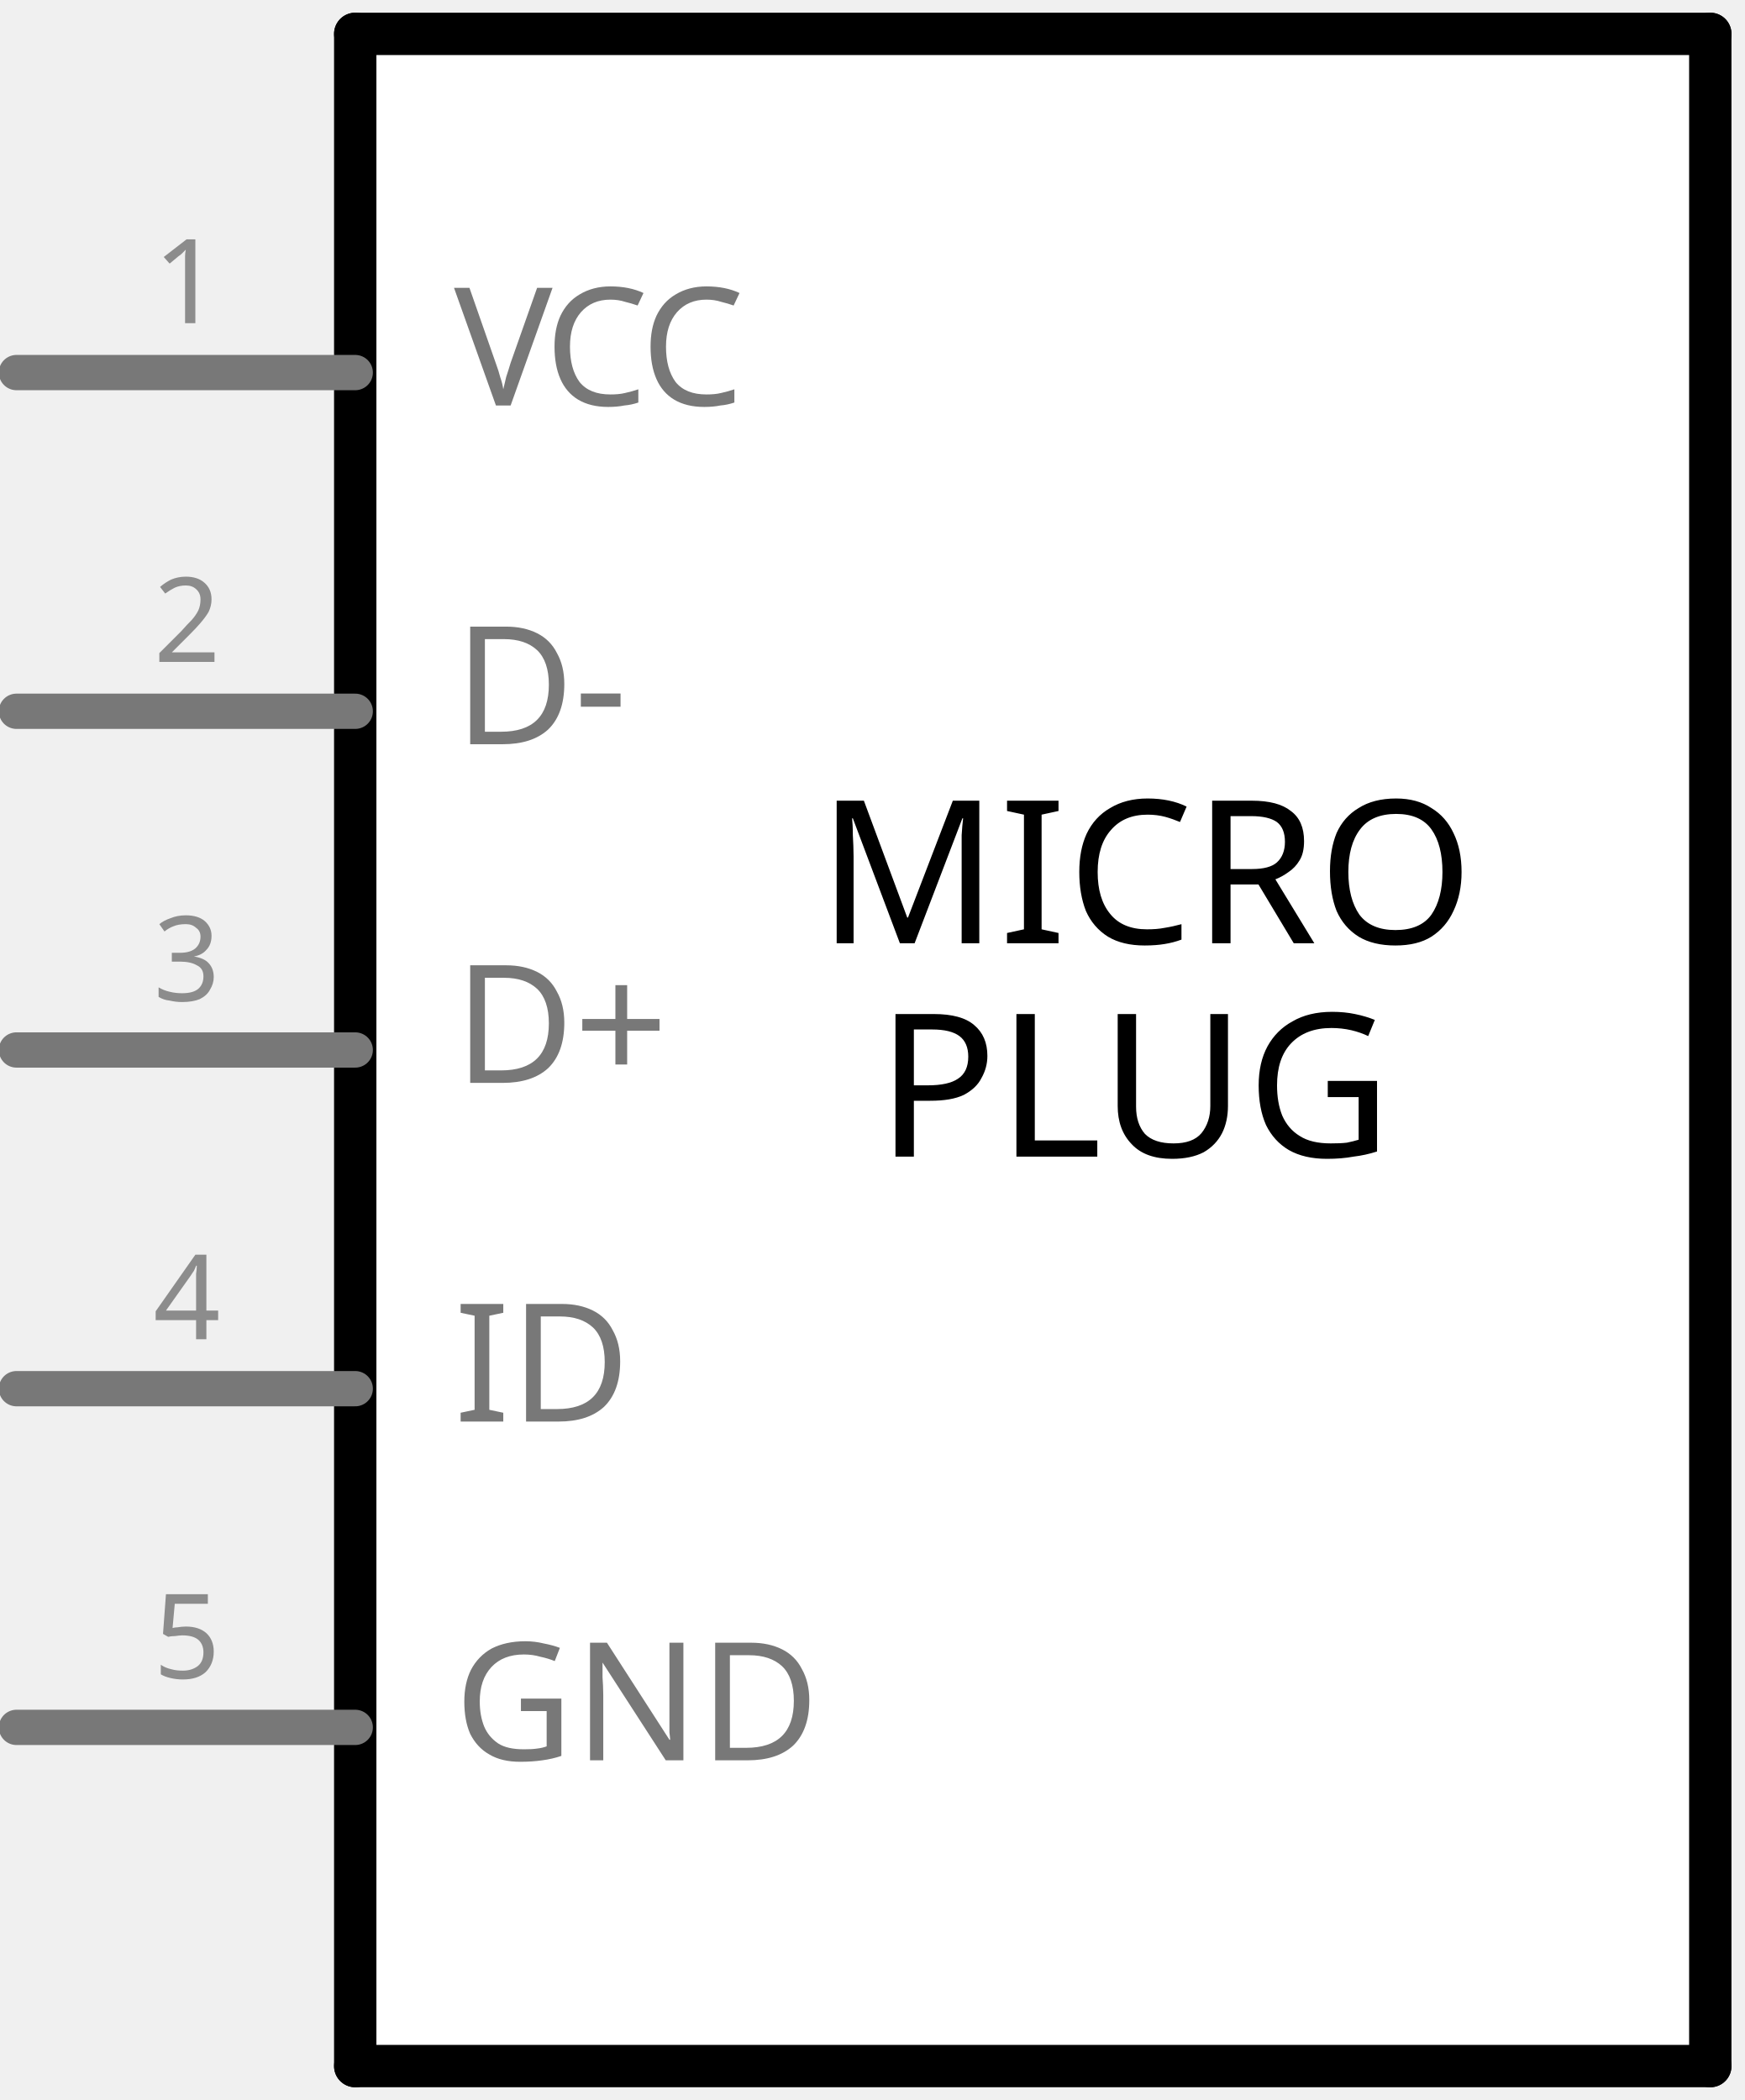
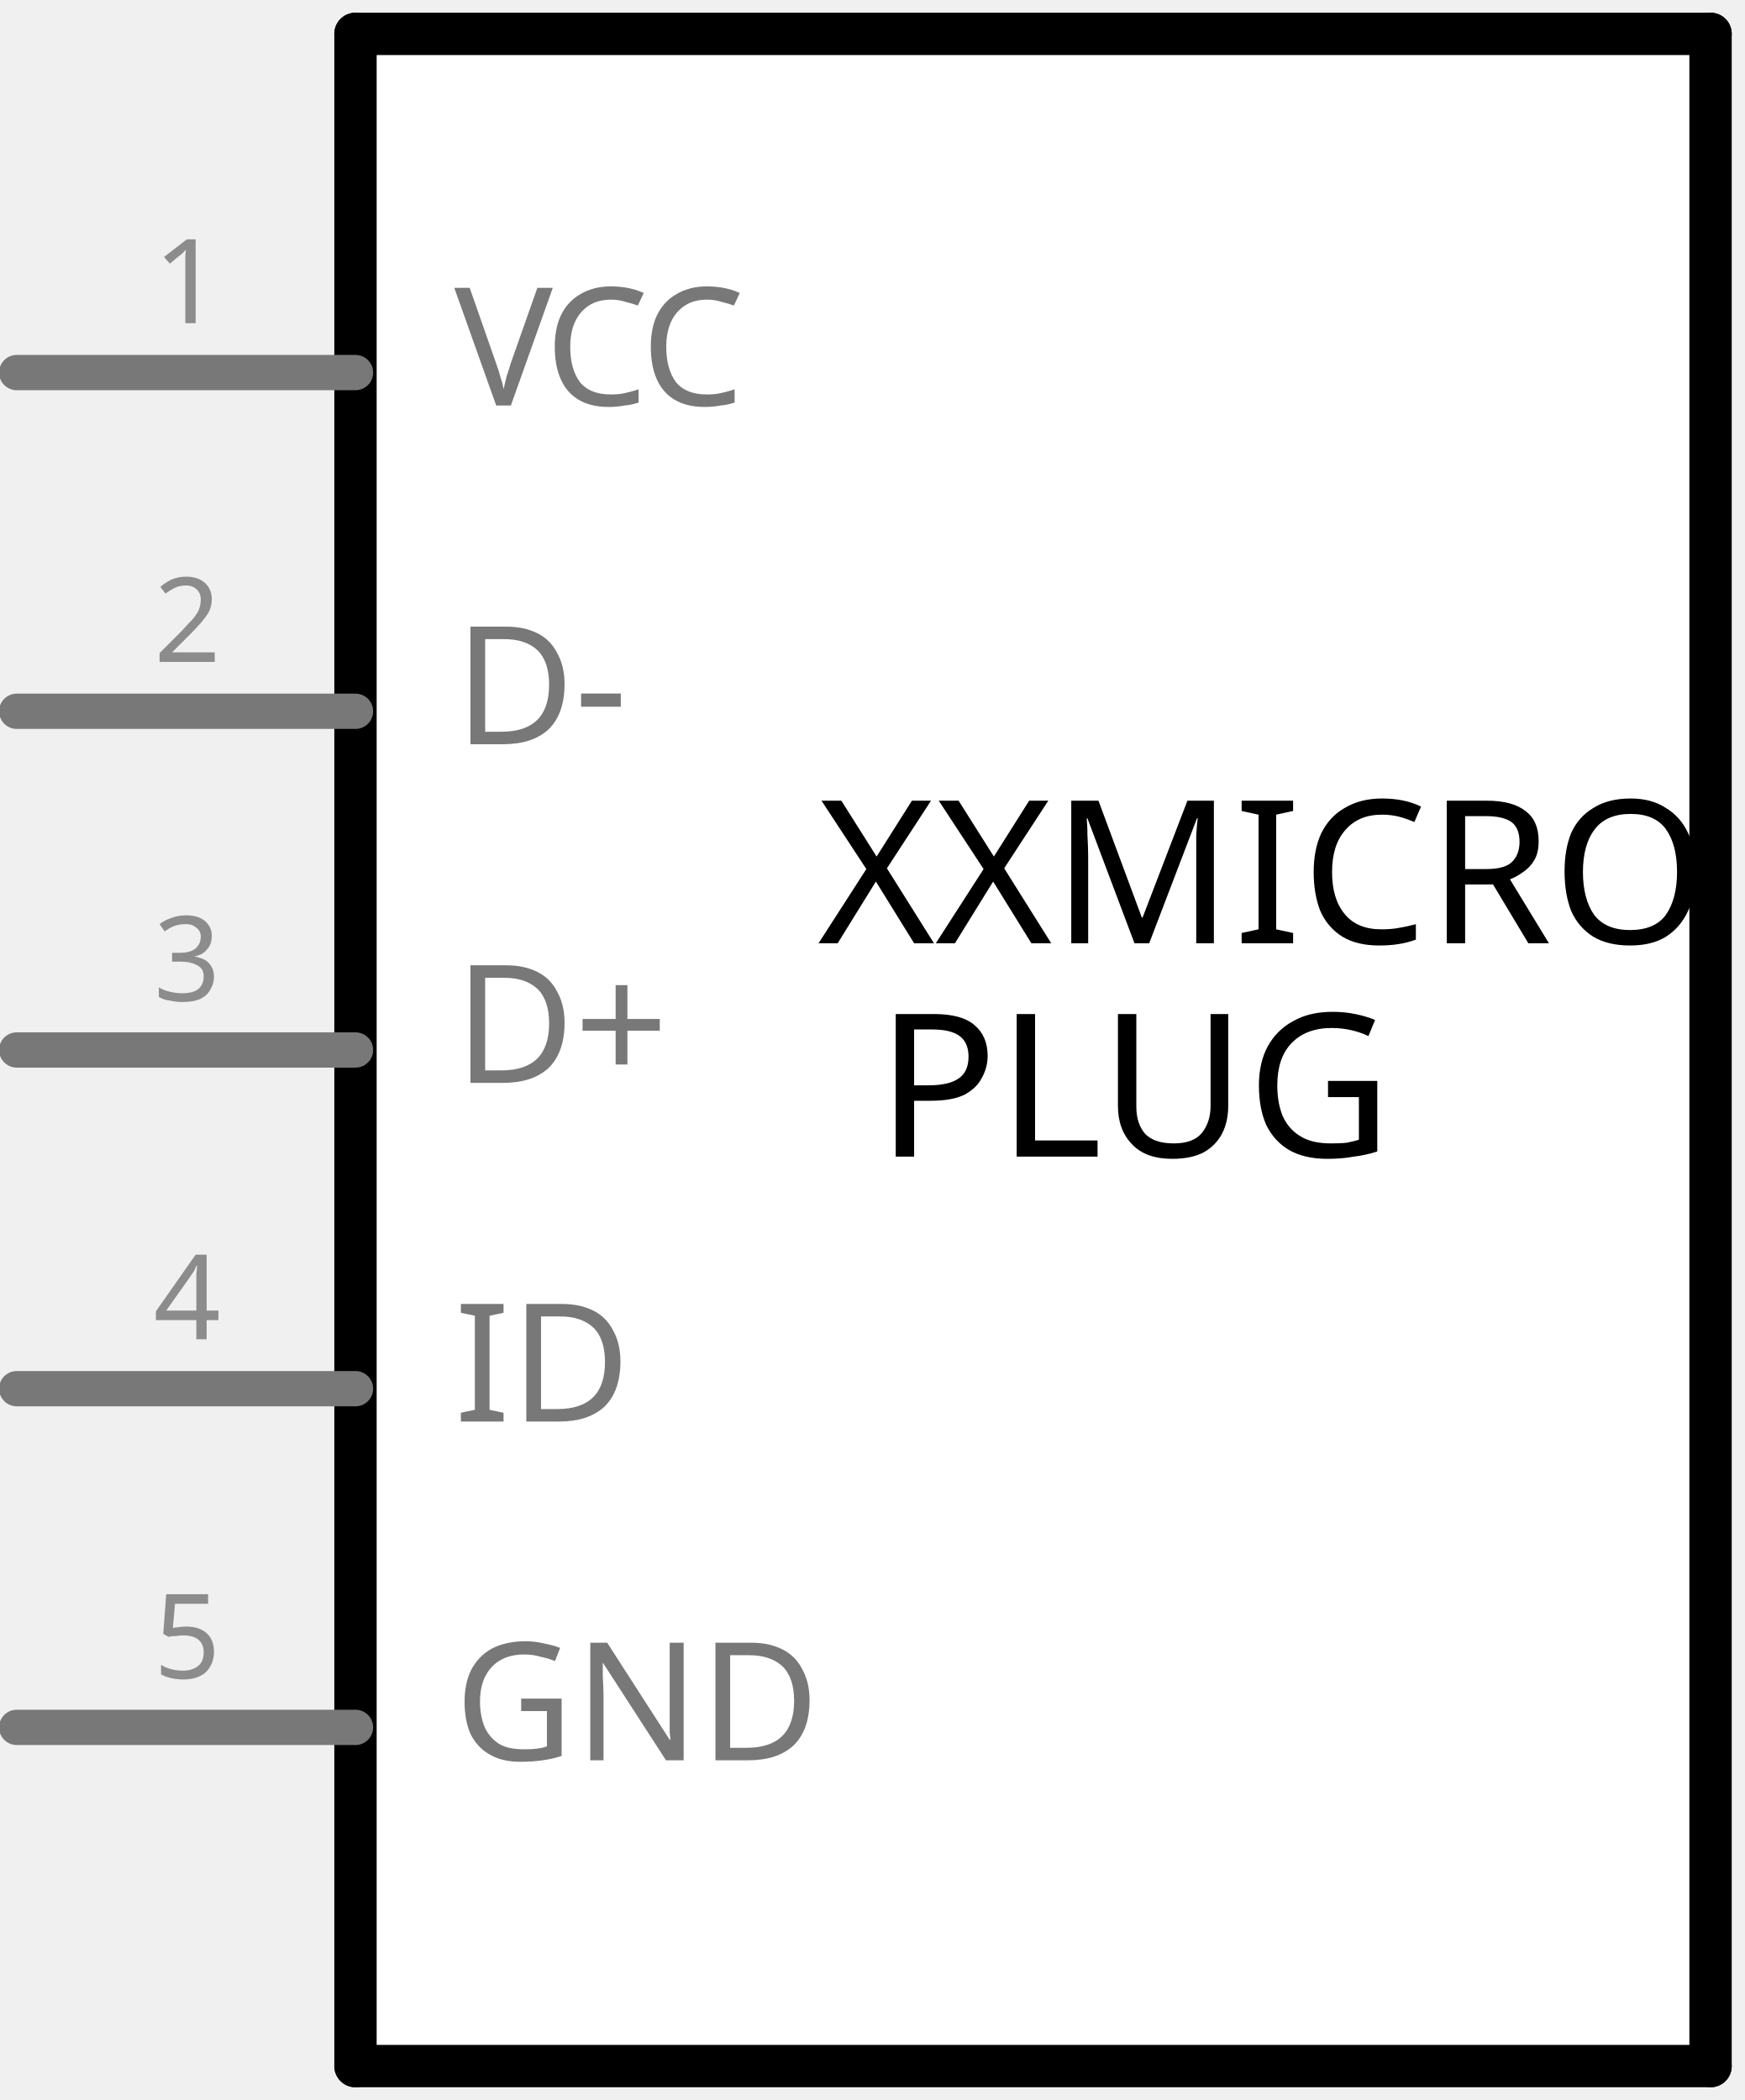
- <svg xmlns="http://www.w3.org/2000/svg" version="1.1" id="Layer_1" x="0px" y="0px" width="37.07px" height="44.641px" viewBox="0 0 37.07 44.641" enable-background="new 0 0 37.07 44.641" xml:space="preserve">
-   <g id="schematic">
-     <rect x="7.55" y="0.72" fill="#FFFFFF" width="28.802" height="43.199" />
-     <text transform="matrix(1 0 0 1 17.3762 20.052)" font-family="'DroidSans'" font-size="4.25">MICRO</text>
-     <text transform="matrix(1 0 0 1 18.6262 24.5872)" font-family="'DroidSans'" font-size="4.25">PLUG</text>
-     <line fill="none" stroke="#000000" stroke-width="0.9" stroke-linecap="round" x1="7.55" y1="0.72" x2="7.55" y2="43.92" />
-     <line fill="none" stroke="#000000" stroke-width="0.9" stroke-linecap="round" x1="7.55" y1="43.92" x2="36.35" y2="43.92" />
-     <line fill="none" stroke="#000000" stroke-width="0.9" stroke-linecap="round" x1="36.35" y1="43.92" x2="36.35" y2="0.72" />
-     <line fill="none" stroke="#000000" stroke-width="0.9" stroke-linecap="round" x1="36.35" y1="0.72" x2="7.55" y2="0.72" />
-     <line id="connector0pin" fill="none" stroke="#787878" stroke-width="0.75" stroke-linecap="round" x1="0.35" y1="7.92" x2="7.55" y2="7.92" />
-     <rect id="connector0terminal" x="0.35" y="7.92" fill="none" width="0" height="0.001" />
-     <text transform="matrix(1 0 0 1 3.2615 6.8694)" fill="#8C8C8C" font-family="'DroidSans'" font-size="2.5">1</text>
-     <text transform="matrix(1 0 0 1 9.6497 8.6194)" fill="#787878" font-family="'DroidSans'" font-size="3.5">V</text>
-     <text transform="matrix(1 0 0 1 11.5671 8.6194)" fill="#787878" font-family="'DroidSans'" font-size="3.5">C</text>
-     <text transform="matrix(1 0 0 1 13.6082 8.6194)" fill="#787878" font-family="'DroidSans'" font-size="3.5">C</text>
-     <line id="connector1pin" fill="none" stroke="#787878" stroke-width="0.75" stroke-linecap="round" x1="0.35" y1="15.12" x2="7.55" y2="15.12" />
-     <polygon id="connector1terminal" fill="none" points="0.35,15.12 0.35,15.12 0.35,15.12  " />
-     <text transform="matrix(1 0 0 1 3.2615 14.0706)" fill="#8C8C8C" font-family="'DroidSans'" font-size="2.5">2</text>
-     <text transform="matrix(1 0 0 1 9.6497 15.8206)" fill="#787878" font-family="'DroidSans'" font-size="3.5">D-</text>
-     <line id="connector2pin" fill="none" stroke="#787878" stroke-width="0.75" stroke-linecap="round" x1="0.35" y1="22.32" x2="7.55" y2="22.32" />
-     <polygon id="connector2terminal" fill="none" points="0.35,22.32 0.35,22.32 0.35,22.32  " />
-     <text transform="matrix(1 0 0 1 3.2615 21.2698)" fill="#8C8C8C" font-family="'DroidSans'" font-size="2.5">3</text>
-     <text transform="matrix(1 0 0 1 9.6497 23.0198)" fill="#787878" font-family="'DroidSans'" font-size="3.5">D+</text>
-     <line id="connector3pin" fill="none" stroke="#787878" stroke-width="0.75" stroke-linecap="round" x1="0.35" y1="29.52" x2="7.55" y2="29.52" />
-     <polygon id="connector3terminal" fill="none" points="0.35,29.52 0.35,29.52 0.35,29.52  " />
-     <text transform="matrix(1 0 0 1 3.2615 28.469)" fill="#8C8C8C" font-family="'DroidSans'" font-size="2.5">4</text>
-     <text transform="matrix(1 0 0 1 9.6497 30.219)" fill="#787878" font-family="'DroidSans'" font-size="3.5">ID</text>
-     <line id="connector4pin" fill="none" stroke="#787878" stroke-width="0.75" stroke-linecap="round" x1="0.35" y1="36.72" x2="7.55" y2="36.72" />
-     <polygon id="connector4terminal" fill="none" points="0.35,36.72 0.35,36.72 0.35,36.72  " />
-     <text transform="matrix(1 0 0 1 3.2615 35.6702)" fill="#8C8C8C" font-family="'DroidSans'" font-size="2.5">5</text>
-     <text transform="matrix(1 0 0 1 9.6497 37.4202)" fill="#787878" font-family="'DroidSans'" font-size="3.5">GND</text>
+ <svg xmlns="http://www.w3.org/2000/svg" y="0px" gorn="0" id="Layer_1" width="0.515in" viewBox="0 0 37.07 44.641" xml:space="preserve" height="0.62in" enable-background="new 0 0 37.07 44.641" version="1.1" x="0px">
+   <g gorn="0.0" id="schematic">
+     <rect y="0.72" width="28.802" fill="#FFFFFF" height="43.199" x="7.55" />
+     <g transform="matrix(1 0 0 1 17.3762 20.052)">
+       <text font-family="'DroidSans'" font-size="4.25">XXMICRO</text>
+     </g>
+     <g transform="matrix(1 0 0 1 18.6262 24.5872)">
+       <text font-family="'DroidSans'" font-size="4.25">PLUG</text>
+     </g>
+     <line stroke-width="0.9" fill="none" y1="0.72" y2="43.92" stroke="#000000" x1="7.55" x2="7.55" stroke-linecap="round" />
+     <line stroke-width="0.9" fill="none" y1="43.92" y2="43.92" stroke="#000000" x1="7.55" x2="36.35" stroke-linecap="round" />
+     <line stroke-width="0.9" fill="none" y1="43.92" y2="0.72" stroke="#000000" x1="36.35" x2="36.35" stroke-linecap="round" />
+     <line stroke-width="0.9" fill="none" y1="0.72" y2="0.72" stroke="#000000" x1="36.35" x2="7.55" stroke-linecap="round" />
+     <line stroke-width="0.75" gorn="0.0.7" id="connector0pin" fill="none" y1="7.92" y2="7.92" stroke="#787878" x1="0.35" x2="7.55" stroke-linecap="round" />
+     <rect y="7.92" gorn="0.0.8" id="connector0terminal" width="0" fill="none" height="0.001" x="0.35" />
+     <g transform="matrix(1 0 0 1 3.2615 6.8694)">
+       <text font-family="'DroidSans'" font-size="2.5" fill="#8C8C8C">1</text>
+     </g>
+     <g transform="matrix(1 0 0 1 9.6497 8.6194)">
+       <text font-family="'DroidSans'" font-size="3.5" fill="#787878">V</text>
+     </g>
+     <g transform="matrix(1 0 0 1 11.5671 8.6194)">
+       <text font-family="'DroidSans'" font-size="3.5" fill="#787878">C</text>
+     </g>
+     <g transform="matrix(1 0 0 1 13.6082 8.6194)">
+       <text font-family="'DroidSans'" font-size="3.5" fill="#787878">C</text>
+     </g>
+     <line stroke-width="0.75" gorn="0.0.13" id="connector1pin" fill="none" y1="15.12" y2="15.12" stroke="#787878" x1="0.35" x2="7.55" stroke-linecap="round" />
+     <rect y="15.12" gorn="0.0.14" id="connector1terminal" width="0" fill="none" height="0.001" x="0.35" />
+     <g transform="matrix(1 0 0 1 3.2615 14.0706)">
+       <text font-family="'DroidSans'" font-size="2.5" fill="#8C8C8C">2</text>
+     </g>
+     <g transform="matrix(1 0 0 1 9.6497 15.8206)">
+       <text font-family="'DroidSans'" font-size="3.5" fill="#787878">D-</text>
+     </g>
+     <line stroke-width="0.75" gorn="0.0.17" id="connector2pin" fill="none" y1="22.32" y2="22.32" stroke="#787878" x1="0.35" x2="7.55" stroke-linecap="round" />
+     <rect y="22.32" gorn="0.0.18" id="connector2terminal" width="0" fill="none" height="0.001" x="0.35" />
+     <g transform="matrix(1 0 0 1 3.2615 21.2698)">
+       <text font-family="'DroidSans'" font-size="2.5" fill="#8C8C8C">3</text>
+     </g>
+     <g transform="matrix(1 0 0 1 9.6497 23.0198)">
+       <text font-family="'DroidSans'" font-size="3.5" fill="#787878">D+</text>
+     </g>
+     <line stroke-width="0.75" gorn="0.0.21" id="connector3pin" fill="none" y1="29.52" y2="29.52" stroke="#787878" x1="0.35" x2="7.55" stroke-linecap="round" />
+     <rect y="29.52" gorn="0.0.22" id="connector3terminal" width="0" fill="none" height="0.001" x="0.35" />
+     <g transform="matrix(1 0 0 1 3.2615 28.469)">
+       <text font-family="'DroidSans'" font-size="2.5" fill="#8C8C8C">4</text>
+     </g>
+     <g transform="matrix(1 0 0 1 9.6497 30.219)">
+       <text font-family="'DroidSans'" font-size="3.5" fill="#787878">ID</text>
+     </g>
+     <line stroke-width="0.75" gorn="0.0.25" id="connector4pin" fill="none" y1="36.72" y2="36.72" stroke="#787878" x1="0.35" x2="7.55" stroke-linecap="round" />
+     <rect y="36.72" gorn="0.0.26" id="connector4terminal" width="0" fill="none" height="0.001" x="0.35" />
+     <g transform="matrix(1 0 0 1 3.2615 35.6702)">
+       <text font-family="'DroidSans'" font-size="2.5" fill="#8C8C8C">5</text>
+     </g>
+     <g transform="matrix(1 0 0 1 9.6497 37.4202)">
+       <text font-family="'DroidSans'" font-size="3.5" fill="#787878">GND</text>
+     </g>
  </g>
</svg>
